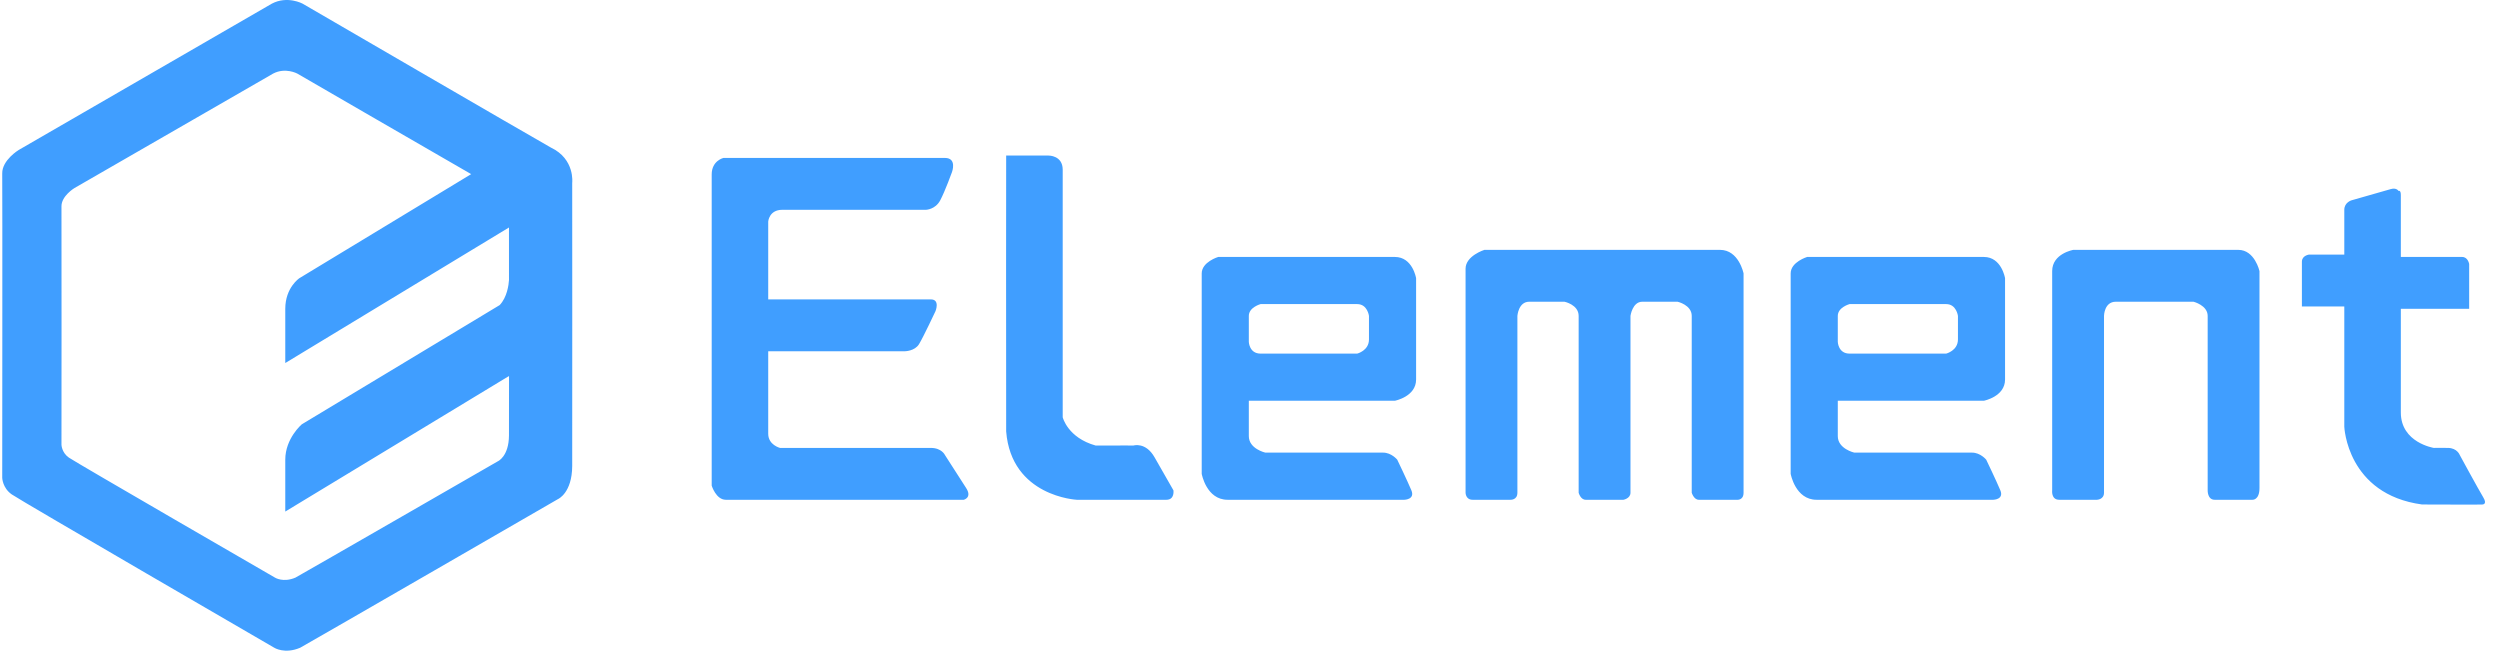
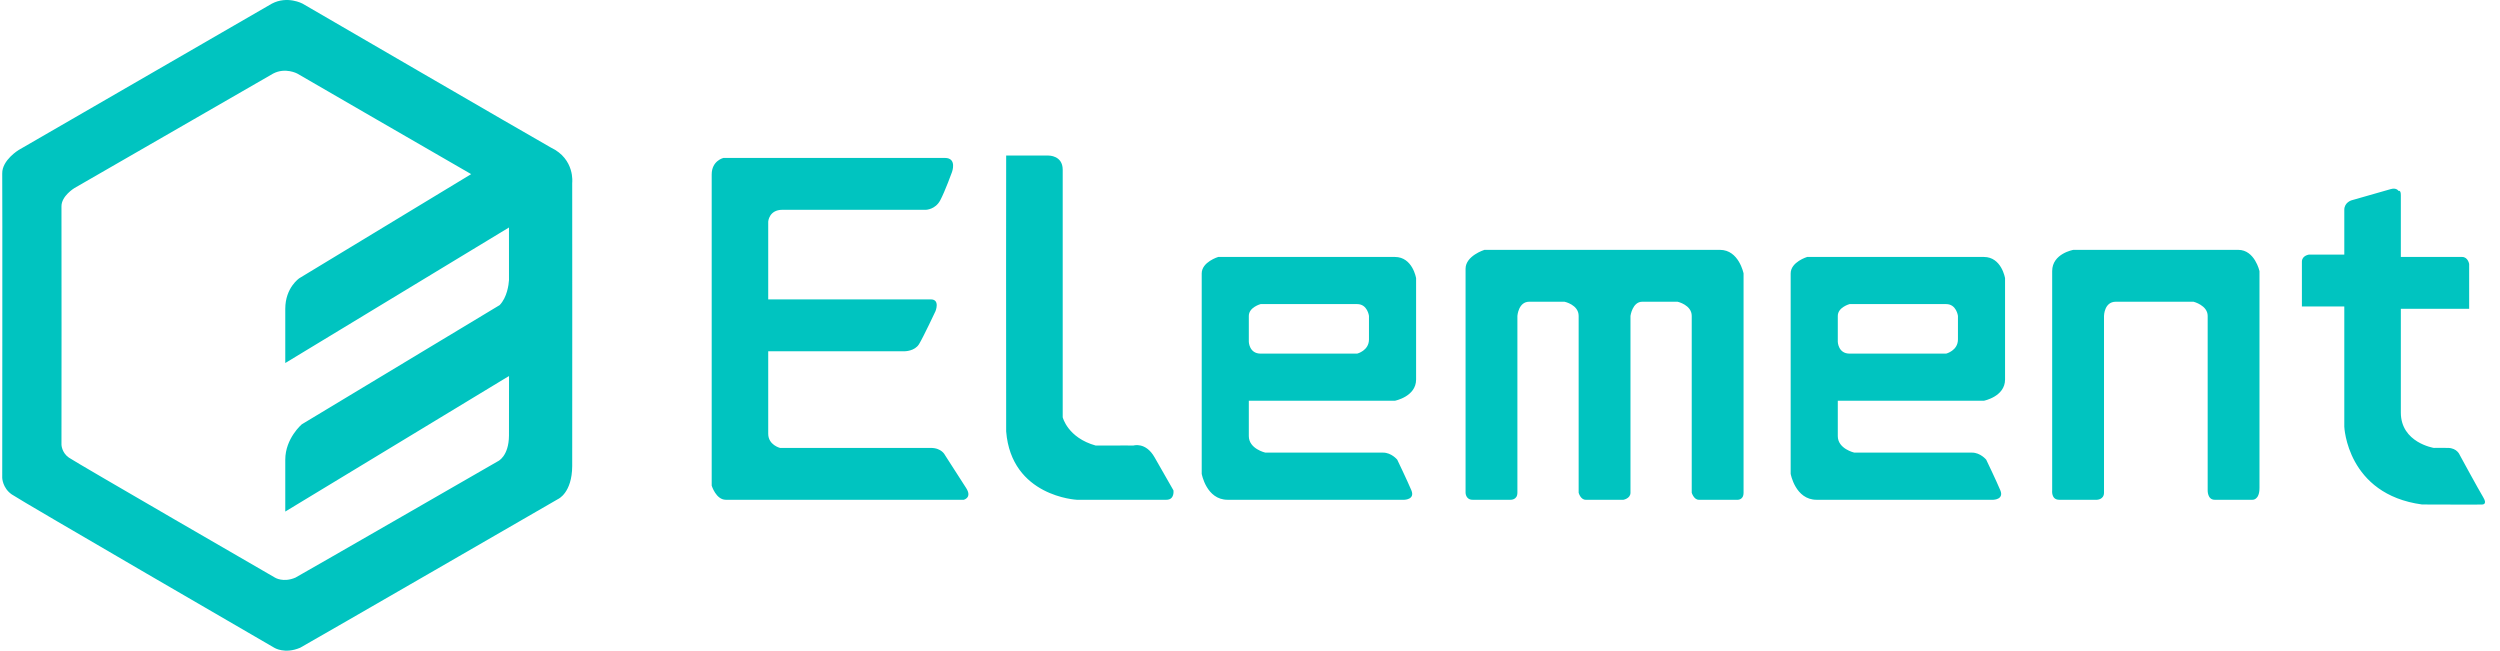
<svg xmlns="http://www.w3.org/2000/svg" width="146px" height="38px" viewBox="0 0 146 38" version="1.1">
  <defs />
  <g id="v2.2.0" stroke="none" stroke-width="1" fill="none" fill-rule="evenodd">
-     <g id="首页-默认效果-copy-2" transform="translate(-70, -19)" fill="#409EFF">
+     <g id="首页-默认效果-copy-2" transform="translate(-70, -19)" fill="#00C4C0">
      <path d="M212.135,45.158 C212.135,45.158 212.42,45.151 212.961,45.158 C213.502,45.165 213.649,45.571 213.649,45.571 C213.649,45.571 214.734,47.567 215.025,48.049 C215.284,48.479 214.973,48.471 214.902,48.464 C214.903,48.463 214.887,48.462 214.887,48.462 C214.887,48.462 214.893,48.463 214.902,48.464 C214.899,48.468 214.595,48.478 211.448,48.462 C207.059,47.867 206.907,43.919 206.907,43.919 L206.907,36.897 L204.431,36.897 L204.431,34.281 C204.431,33.924 204.844,33.868 204.844,33.868 L206.907,33.868 L206.907,31.252 C206.907,30.825 207.32,30.701 207.32,30.701 C207.32,30.701 208.773,30.286 209.618,30.044 C209.965,29.945 210.072,30.15 210.072,30.15 C210.072,30.15 210.209,30.077 210.209,30.393 L210.209,34.006 L213.786,34.006 C214.135,34.006 214.199,34.419 214.199,34.419 L214.199,37.035 L210.209,37.035 L210.209,43.093 C210.209,44.853 212.135,45.158 212.135,45.158 L212.135,45.158 Z M201.542,48.187 L199.34,48.187 C198.908,48.187 198.928,47.636 198.928,47.636 L198.928,37.448 C198.928,36.829 198.102,36.621 198.102,36.621 L193.562,36.621 C192.884,36.621 192.874,37.448 192.874,37.448 L192.874,47.774 C192.874,48.179 192.461,48.187 192.461,48.187 L190.26,48.187 C189.776,48.187 189.847,47.636 189.847,47.636 L189.847,34.832 C189.847,33.803 191.085,33.592 191.085,33.592 L200.716,33.592 C201.678,33.592 201.954,34.832 201.954,34.832 L201.954,47.498 C201.954,48.219 201.542,48.187 201.542,48.187 L201.542,48.187 Z M185.857,42.404 L177.327,42.404 L177.327,44.469 C177.327,45.214 178.29,45.433 178.29,45.433 L185.169,45.433 C185.659,45.433 185.995,45.846 185.995,45.846 C185.995,45.846 186.595,47.095 186.82,47.636 C187.045,48.177 186.407,48.187 186.407,48.187 L176.089,48.187 C174.846,48.187 174.575,46.672 174.575,46.672 L174.575,34.969 C174.575,34.296 175.538,34.006 175.538,34.006 L185.857,34.006 C186.894,34.006 187.095,35.245 187.095,35.245 L187.095,41.165 C187.095,42.164 185.857,42.404 185.857,42.404 L185.857,42.404 Z M184.344,37.448 C184.344,37.448 184.257,36.759 183.656,36.759 L178.015,36.759 C178.015,36.759 177.327,36.944 177.327,37.448 L177.327,38.962 C177.327,38.962 177.347,39.651 178.015,39.651 L183.656,39.651 C183.656,39.651 184.344,39.48 184.344,38.824 L184.344,37.448 L184.344,37.448 Z M171.411,48.187 L169.21,48.187 C168.919,48.187 168.797,47.774 168.797,47.774 L168.797,37.448 C168.797,36.807 167.971,36.621 167.971,36.621 L165.908,36.621 C165.332,36.621 165.22,37.448 165.22,37.448 L165.22,47.774 C165.22,48.116 164.807,48.187 164.807,48.187 L162.606,48.187 C162.3,48.187 162.193,47.774 162.193,47.774 L162.193,37.448 C162.193,36.793 161.367,36.621 161.367,36.621 L159.304,36.621 C158.674,36.621 158.616,37.448 158.616,37.448 L158.616,47.774 C158.616,48.216 158.203,48.187 158.203,48.187 L156.002,48.187 C155.589,48.187 155.589,47.774 155.589,47.774 L155.589,34.694 C155.589,33.936 156.69,33.592 156.69,33.592 L170.448,33.592 C171.552,33.592 171.824,34.969 171.824,34.969 L171.824,47.774 C171.824,48.249 171.411,48.187 171.411,48.187 L171.411,48.187 Z M151.461,42.404 L142.931,42.404 L142.931,44.469 C142.931,45.214 143.894,45.433 143.894,45.433 L150.774,45.433 C151.263,45.433 151.599,45.846 151.599,45.846 C151.599,45.846 152.199,47.095 152.425,47.636 C152.65,48.177 152.012,48.187 152.012,48.187 L141.693,48.187 C140.45,48.187 140.18,46.672 140.18,46.672 L140.18,34.969 C140.18,34.296 141.143,34.006 141.143,34.006 L151.461,34.006 C152.498,34.006 152.7,35.245 152.7,35.245 L152.7,41.165 C152.7,42.164 151.461,42.404 151.461,42.404 L151.461,42.404 Z M149.948,37.448 C149.948,37.448 149.861,36.759 149.26,36.759 L143.619,36.759 C143.619,36.759 142.931,36.944 142.931,37.448 L142.931,38.962 C142.931,38.962 142.951,39.651 143.619,39.651 L149.26,39.651 C149.26,39.651 149.948,39.48 149.948,38.824 L149.948,37.448 L149.948,37.448 Z M138.116,48.187 L132.888,48.187 C132.888,48.187 129.062,48.006 128.76,44.194 C128.748,40.279 128.76,28.085 128.76,28.085 L131.237,28.085 C131.237,28.085 132.062,28.07 132.062,28.911 L132.062,43.368 C132.062,43.368 132.35,44.564 133.988,45.02 C135.84,45.011 136.19,45.02 136.19,45.02 C136.19,45.02 136.907,44.79 137.428,45.709 C137.949,46.627 138.529,47.636 138.529,47.636 C138.529,47.636 138.612,48.187 138.116,48.187 L138.116,48.187 Z M111.563,47.361 L111.563,29.187 C111.563,28.381 112.25,28.223 112.25,28.223 L125.183,28.223 C125.906,28.223 125.596,29.049 125.596,29.049 C125.596,29.049 125.193,30.166 124.908,30.701 C124.623,31.236 124.083,31.252 124.083,31.252 L115.69,31.252 C114.909,31.252 114.864,31.94 114.864,31.94 L114.864,36.484 L124.358,36.484 C124.915,36.484 124.633,37.172 124.633,37.172 C124.633,37.172 123.922,38.689 123.67,39.1 C123.418,39.511 122.844,39.513 122.844,39.513 L114.864,39.513 L114.864,44.332 C114.864,44.988 115.552,45.158 115.552,45.158 L124.358,45.158 C124.996,45.158 125.183,45.571 125.183,45.571 C125.183,45.571 126.055,46.932 126.421,47.498 C126.788,48.064 126.284,48.187 126.284,48.187 L112.388,48.187 C111.814,48.187 111.563,47.361 111.563,47.361 Z M103.417,46.218 C103.407,47.795 102.588,48.146 102.588,48.146 C102.588,48.146 88.452,56.315 87.533,56.826 C86.622,57.217 86.014,56.826 86.014,56.826 C86.014,56.826 71.223,48.248 70.683,47.871 C70.143,47.494 70.13,46.906 70.13,46.906 C70.13,46.906 70.145,29.92 70.13,29.133 C70.115,28.347 71.097,27.756 71.097,27.756 L85.876,19.213 C86.785,18.733 87.671,19.213 87.671,19.213 C87.671,19.213 100.727,26.802 102.173,27.618 C103.592,28.292 103.417,29.684 103.417,29.684 C103.417,29.684 103.425,44.752 103.417,46.218 L103.417,46.218 Z M97.516,29.169 C94.49,27.427 87.362,23.297 87.362,23.297 C87.362,23.297 86.666,22.921 85.952,23.297 L74.349,29.982 C74.349,29.982 73.578,30.445 73.59,31.06 C73.601,31.676 73.59,44.97 73.59,44.97 C73.59,44.97 73.599,45.43 74.023,45.725 C74.447,46.02 86.06,52.733 86.06,52.733 C86.06,52.733 86.538,53.039 87.253,52.733 C87.975,52.333 99.073,45.94 99.073,45.94 C99.073,45.94 99.716,45.665 99.724,44.431 C99.726,44.075 99.727,42.693 99.727,40.958 L86.66,48.875 L86.66,45.846 C86.66,44.602 87.623,43.781 87.623,43.781 L99.181,36.817 C99.617,36.361 99.707,35.632 99.725,35.356 C99.725,34.09 99.724,32.985 99.724,32.285 L86.66,40.201 L86.66,37.035 C86.66,35.79 87.486,35.245 87.486,35.245 L97.516,29.169 Z" id="Shape-Copy" />
    </g>
  </g>
</svg>
